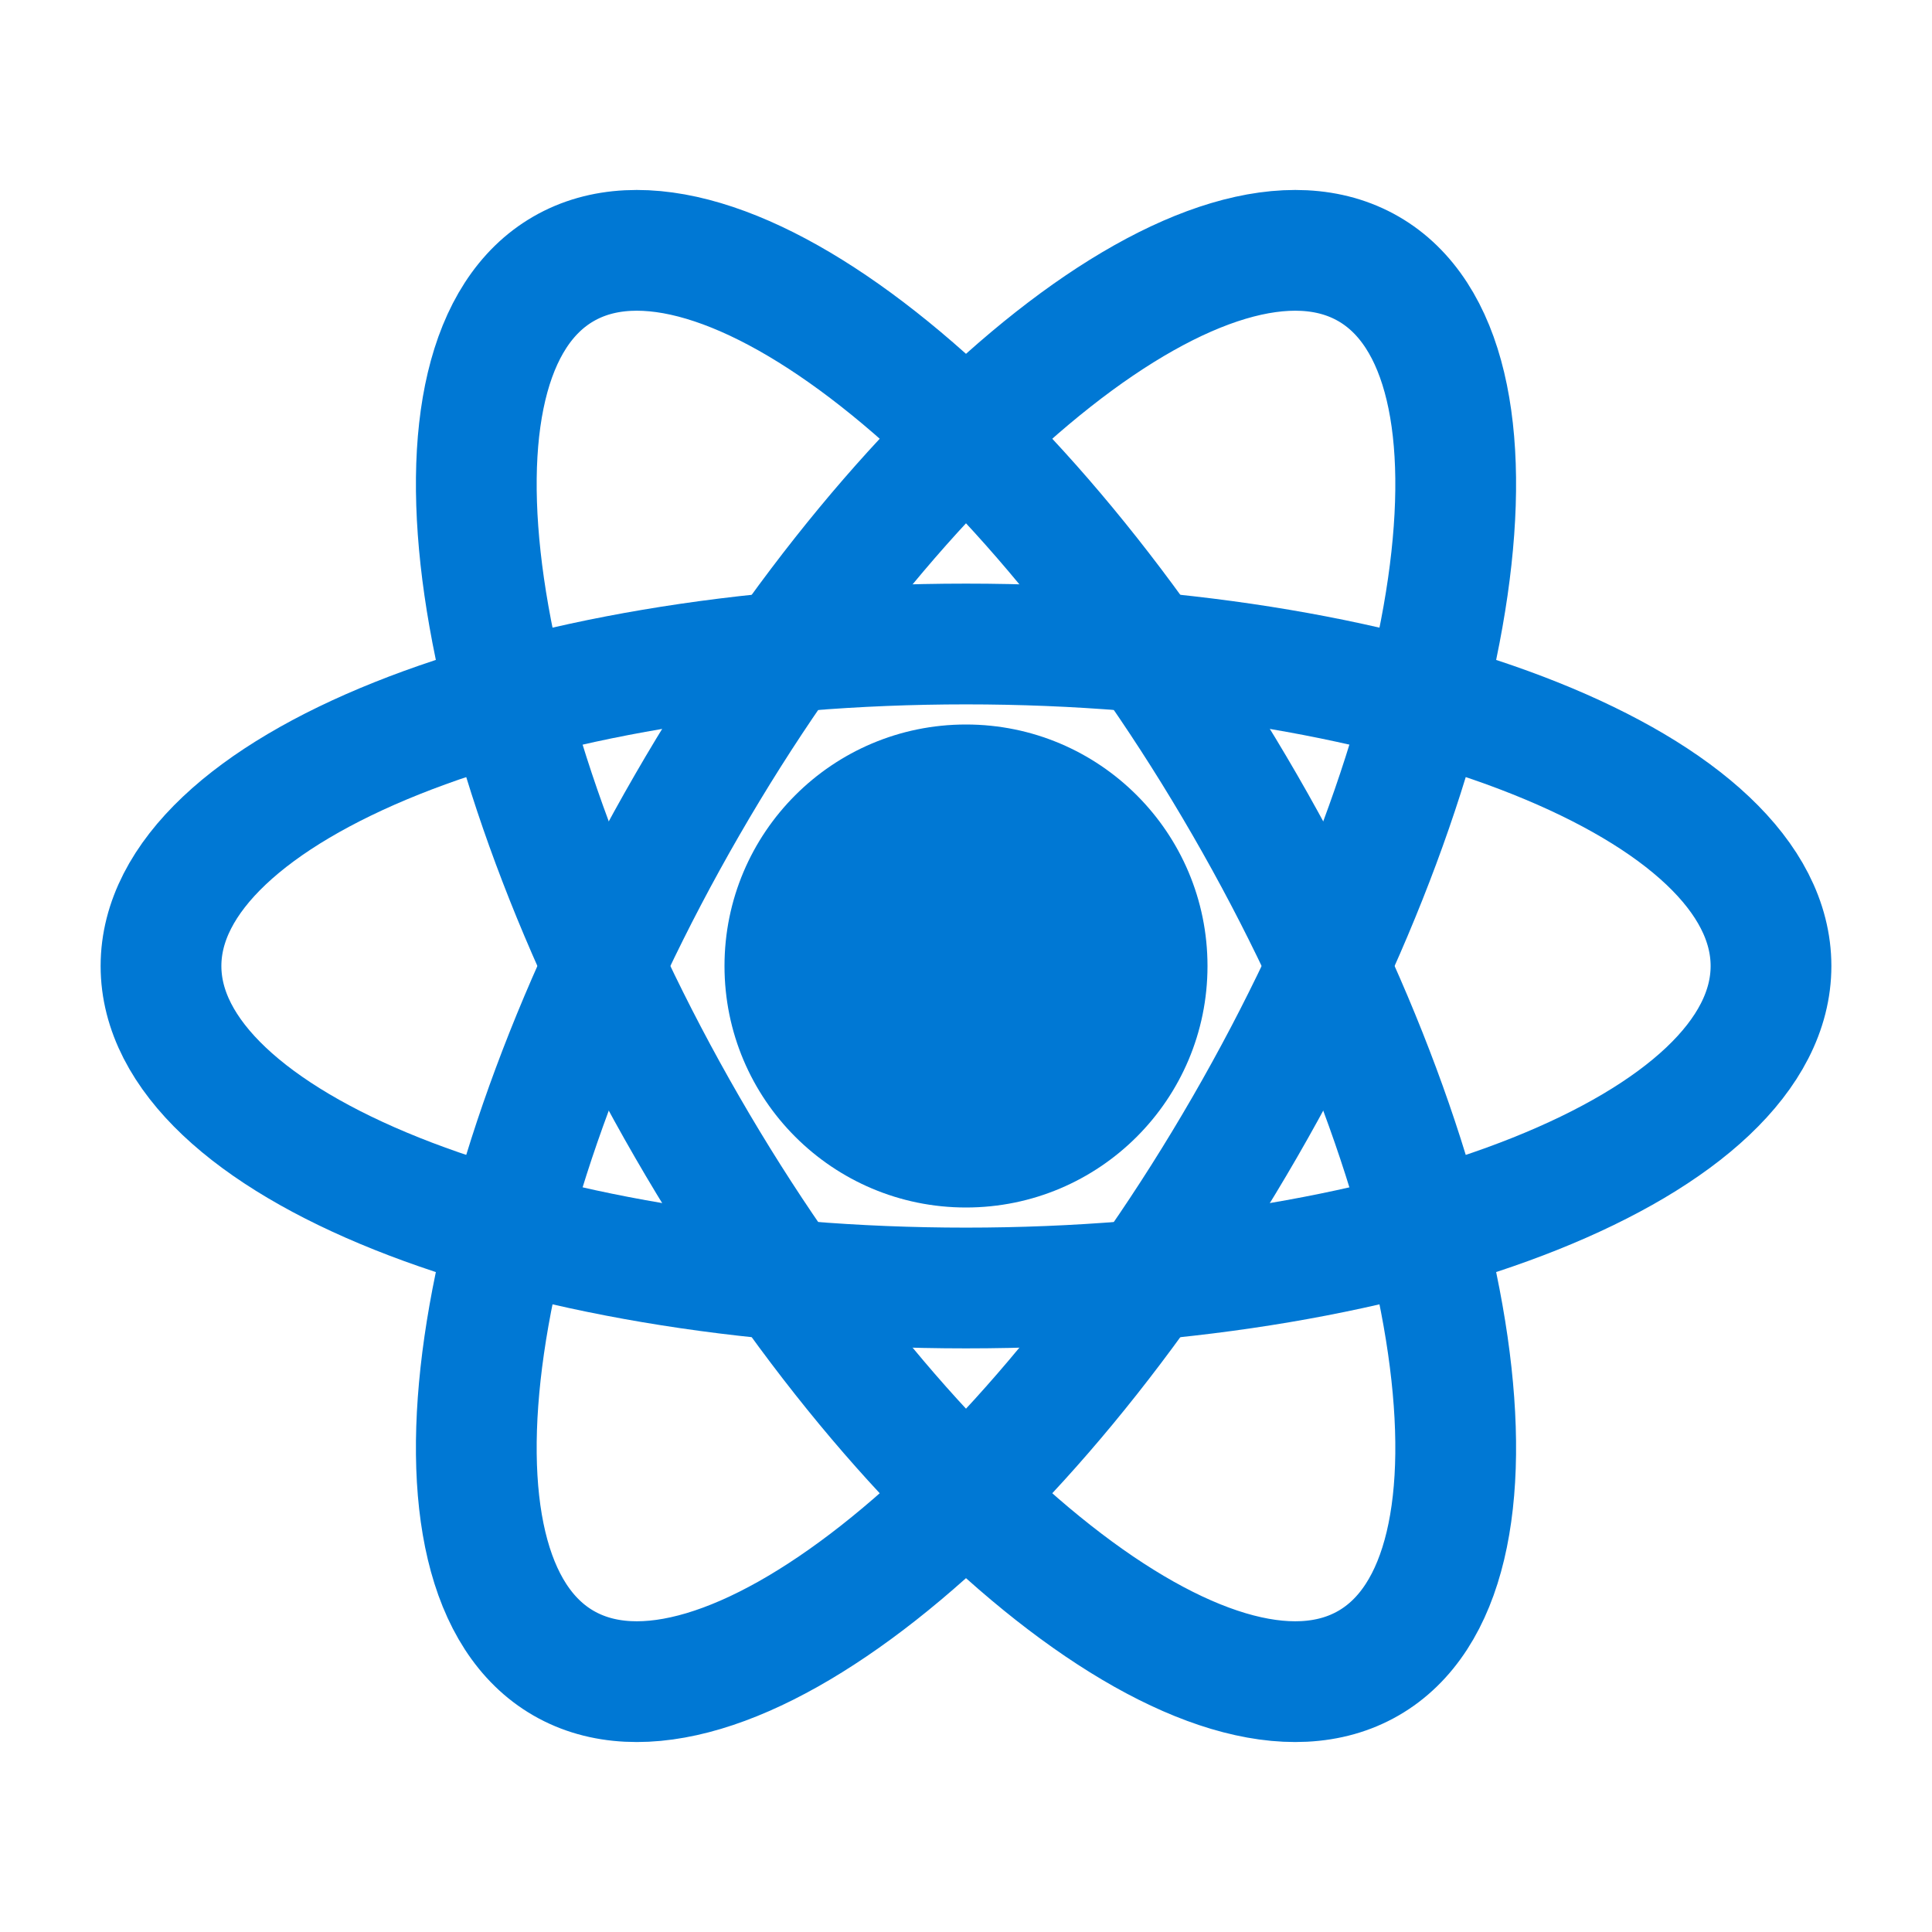
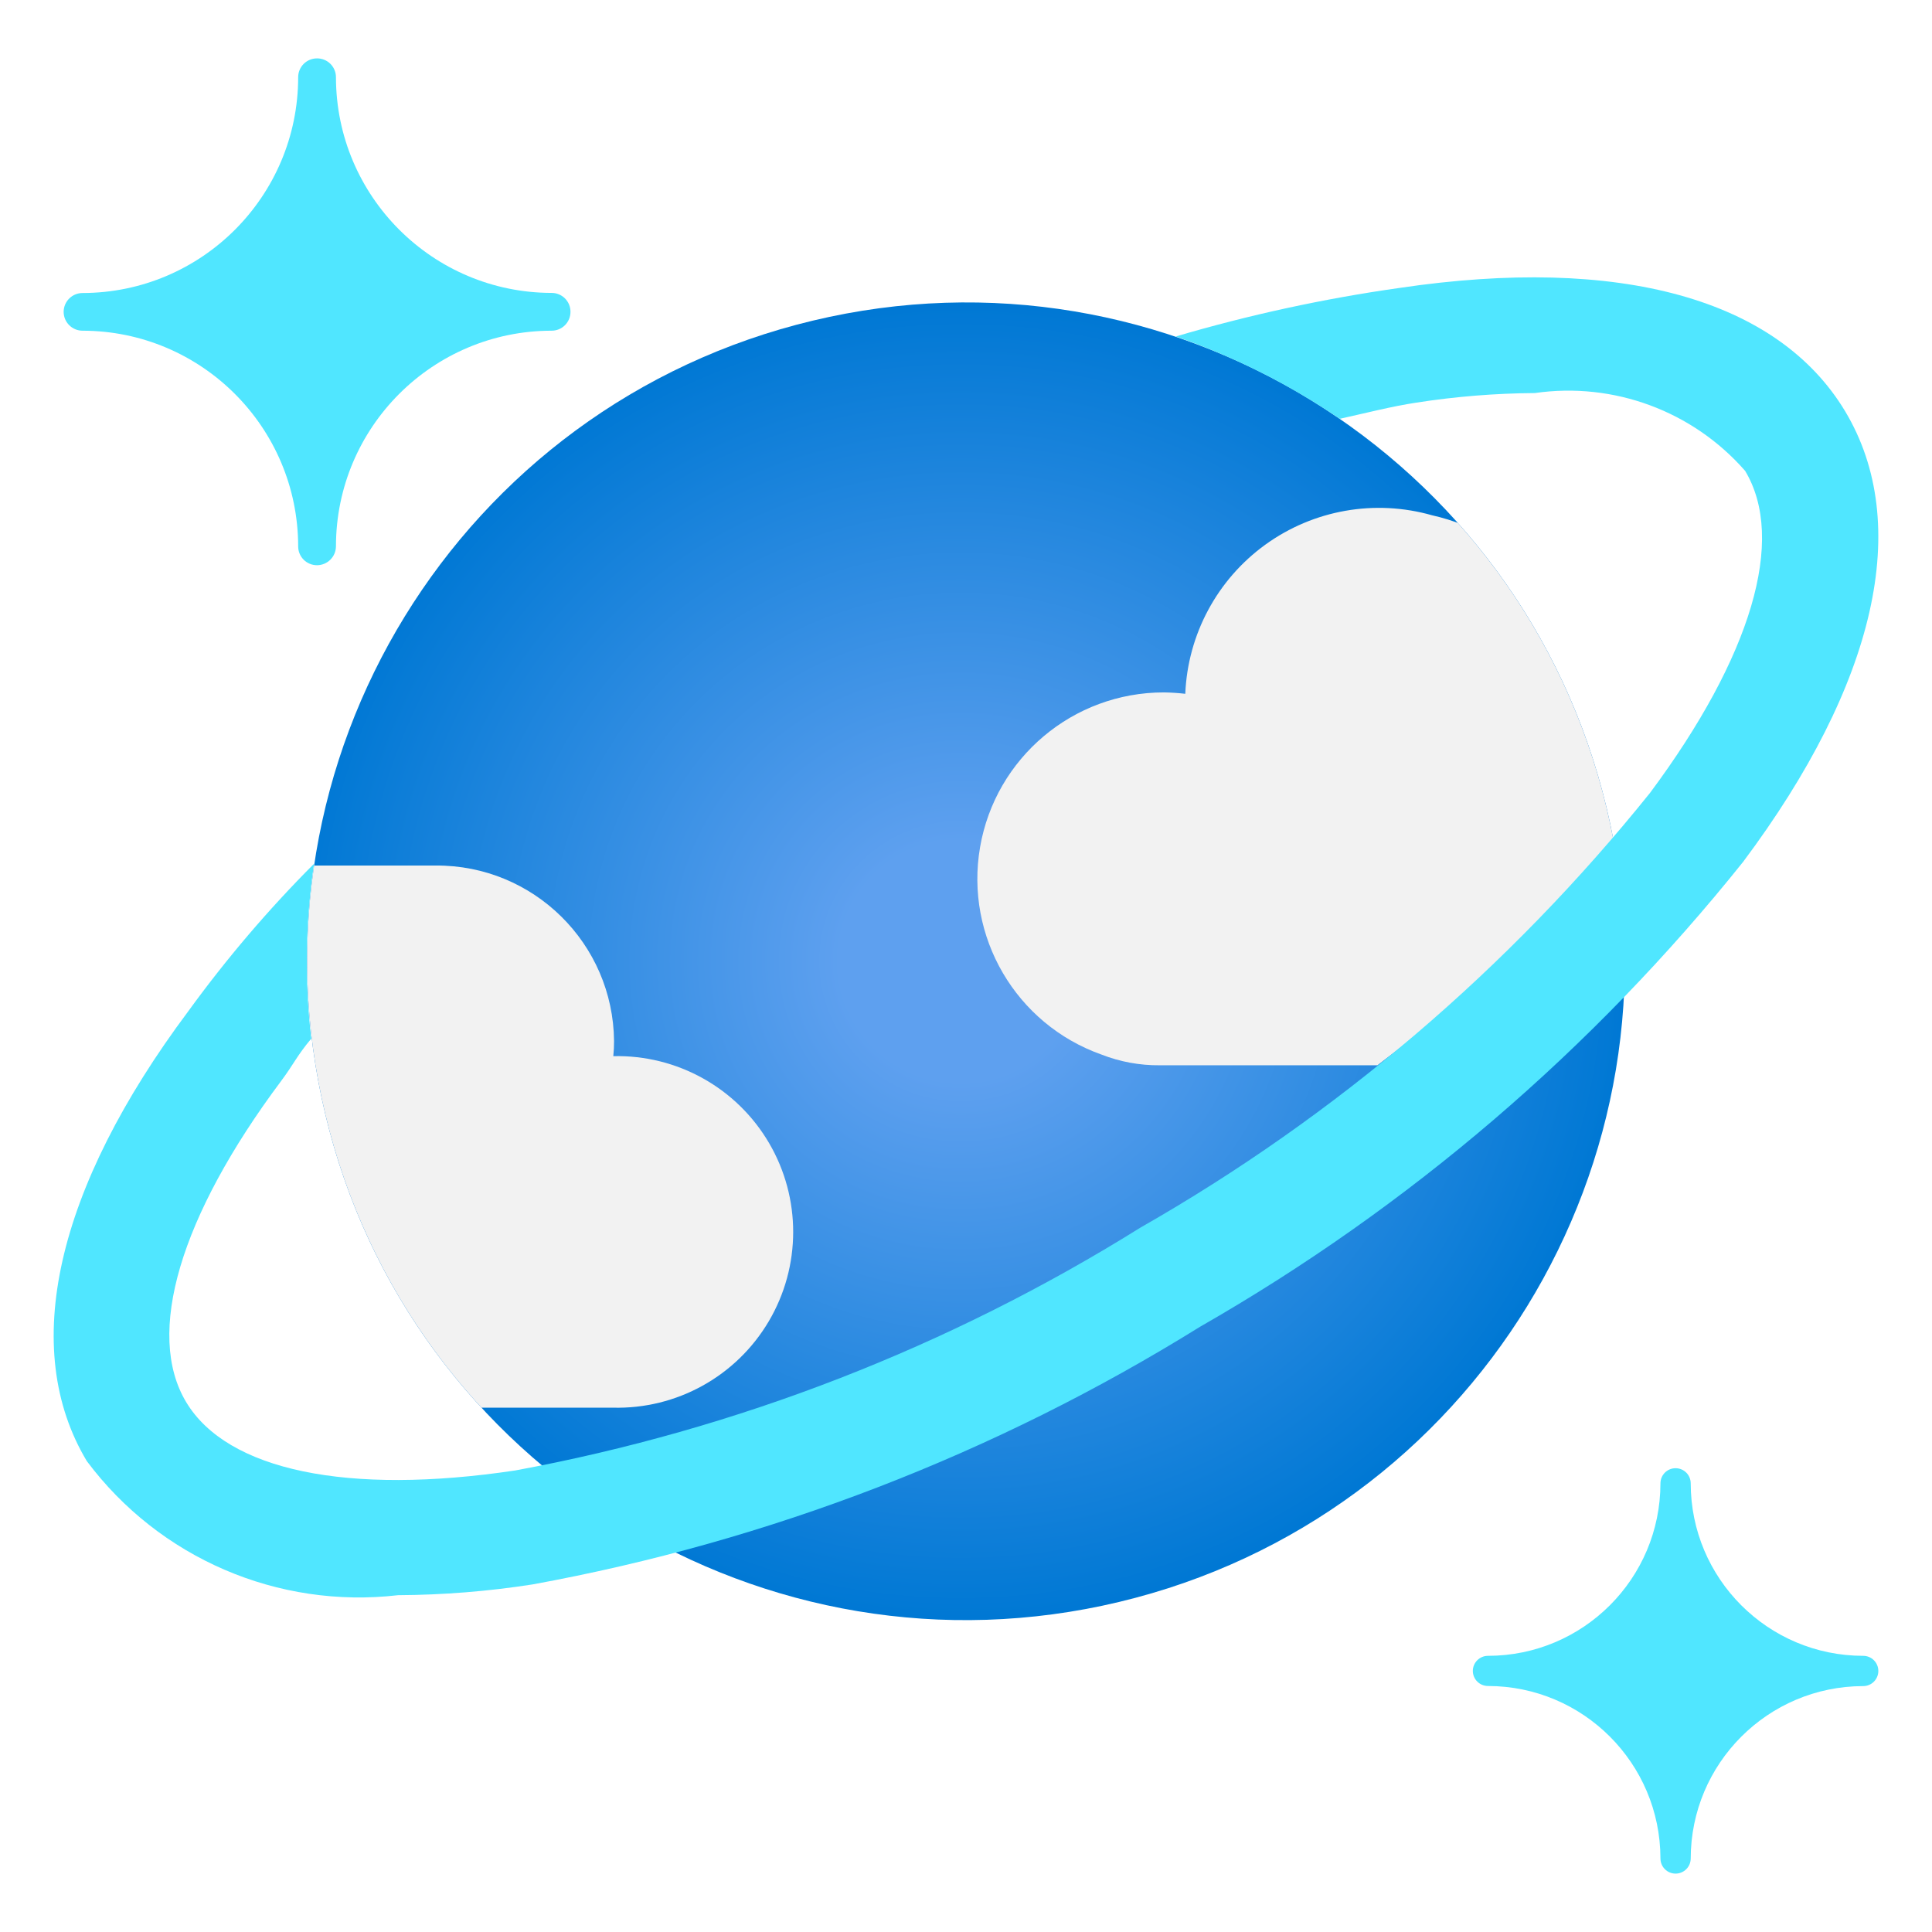
- <svg xmlns="http://www.w3.org/2000/svg" viewBox="0 0 24 24">
-   <circle cx="12" cy="12" r="3" fill="#0078D4" />
-   <ellipse cx="12" cy="12" rx="10" ry="4" fill="none" stroke="#0078D4" stroke-width="1.5" />
-   <ellipse cx="12" cy="12" rx="10" ry="4" fill="none" stroke="#0078D4" stroke-width="1.5" transform="rotate(60 12 12)" />
-   <ellipse cx="12" cy="12" rx="10" ry="4" fill="none" stroke="#0078D4" stroke-width="1.5" transform="rotate(-60 12 12)" />
+ <svg xmlns="http://www.w3.org/2000/svg" id="b089cfca-0de1-451c-a1ca-6680ea50cb4f" width="18" height="18" viewBox="0 0 18 18">
+   <defs>
+     <radialGradient id="b25d0836-964a-4c84-8c20-855f66e8345e" cx="-105.006" cy="-10.409" r="5.954" gradientTransform="translate(117.739 19.644) scale(1.036 1.027)" gradientUnits="userSpaceOnUse">
+       <stop offset="0.183" stop-color="#5ea0ef" />
+       <stop offset="1" stop-color="#0078d4" />
+     </radialGradient>
+     <clipPath id="b36c7f5d-2ef1-4760-8a25-eeb9661f4e47">
+       <path d="M14.969,7.53A6.137,6.137,0,1,1,7.574,2.987,6.137,6.137,0,0,1,14.969,7.53Z" fill="none" />
+     </clipPath>
+   </defs>
+   <path d="M2.954,5.266a.175.175,0,0,1-.176-.176h0A2.012,2.012,0,0,0,.769,3.081a.176.176,0,0,1-.176-.175h0a.176.176,0,0,1,.176-.176A2.012,2.012,0,0,0,2.778.72.175.175,0,0,1,2.954.544h0A.175.175,0,0,1,3.13.72h0A2.012,2.012,0,0,0,5.139,2.729a.175.175,0,0,1,.176.176h0a.175.175,0,0,1-.176.176h0A2.011,2.011,0,0,0,3.13,5.09.177.177,0,0,1,2.954,5.266Z" fill="#50e6ff" />
+   <path d="M15.611,17.456a.141.141,0,0,1-.141-.141h0a1.609,1.609,0,0,0-1.607-1.607.141.141,0,0,1-.141-.14h0a.141.141,0,0,1,.141-.141h0a1.608,1.608,0,0,0,1.607-1.607.141.141,0,0,1,.141-.141h0a.141.141,0,0,1,.141.141h0a1.608,1.608,0,0,0,1.607,1.607.141.141,0,1,1,0,.282h0a1.609,1.609,0,0,0-1.607,1.607A.141.141,0,0,1,15.611,17.456Z" fill="#50e6ff" />
+   <g>
+     <path d="M14.969,7.53A6.137,6.137,0,1,1,7.574,2.987,6.137,6.137,0,0,1,14.969,7.53Z" fill="url(#b25d0836-964a-4c84-8c20-855f66e8345e)" />
+     <g clip-path="url(#b36c7f5d-2ef1-4760-8a25-eeb9661f4e47)">
+       <path d="M5.709,13.115A1.638,1.638,0,1,0,5.714,9.84,1.307,1.307,0,0,0,5.721,9.7,1.651,1.651,0,0,0,4.06,8.064H2.832a6.251,6.251,0,0,0,1.595,5.051Z" fill="#f2f2f2" />
+       <path d="M15.045,7.815c0-.015,0-.03-.007-.044a5.978,5.978,0,0,0-1.406-2.88,1.825,1.825,0,0,0-.289-.09,1.806,1.806,0,0,0-2.3,1.663,2,2,0,0,0-.2-.013,1.737,1.737,0,0,0-.581,3.374,1.451,1.451,0,0,0,.541.1h2.03A13.453,13.453,0,0,0,15.045,7.815Z" fill="#f2f2f2" />
+     </g>
+   </g>
+   <path d="M17.191,3.832c-.629-1.047-2.1-1.455-4.155-1.149a14.606,14.606,0,0,0-2.082.452,6.456,6.456,0,0,1,1.528.767c.241-.053.483-.116.715-.151A7.49,7.49,0,0,1,14.3,3.662a2.188,2.188,0,0,1,1.959.725h0c.383.638.06,1.729-.886,3a16.723,16.723,0,0,1-4.749,4.051A16.758,16.758,0,0,1,4.8,13.7c-1.564.234-2.682,0-3.065-.636s-.06-1.73.886-2.995c.117-.157.146-.234.279-.392a6.252,6.252,0,0,1,.026-1.63A11.552,11.552,0,0,0,1.756,9.419C.517,11.076.181,12.566.809,13.613a3.165,3.165,0,0,0,2.9,1.249,8.434,8.434,0,0,0,1.251-.1,17.855,17.855,0,0,0,6.219-2.4,17.808,17.808,0,0,0,5.061-4.332C17.483,6.369,17.819,4.88,17.191,3.832Z" fill="#50e6ff" />
</svg>
